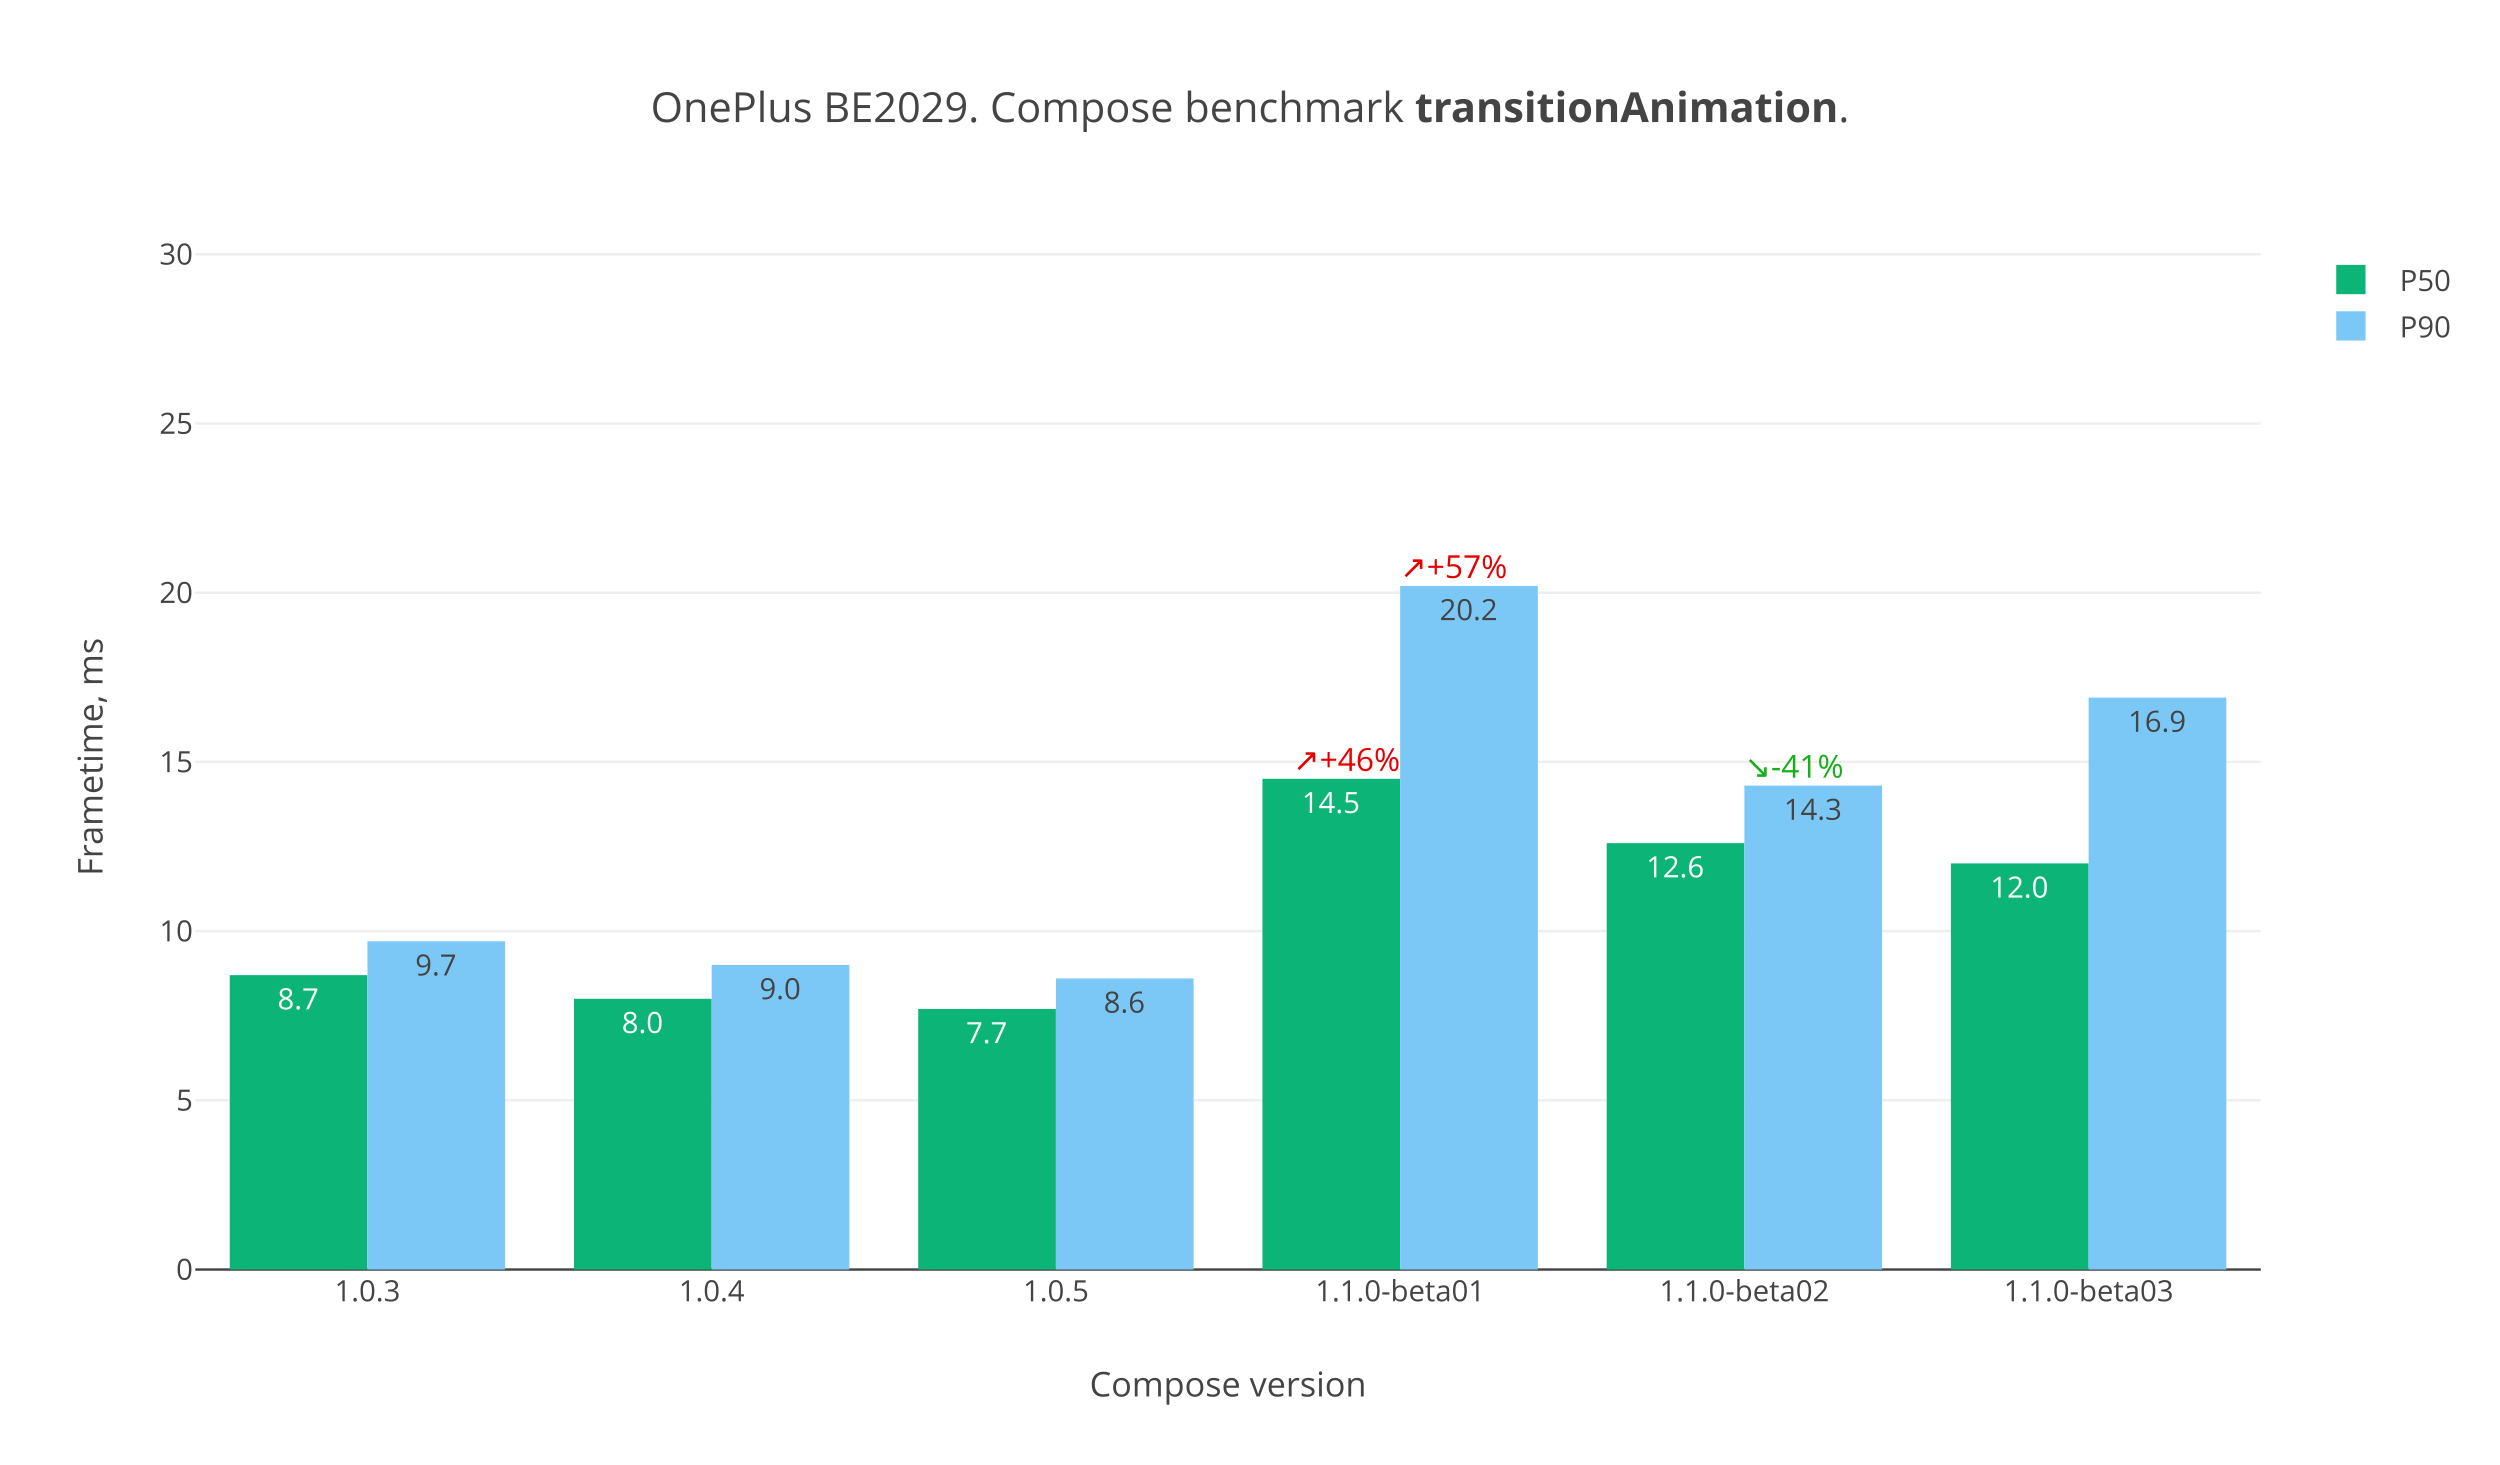
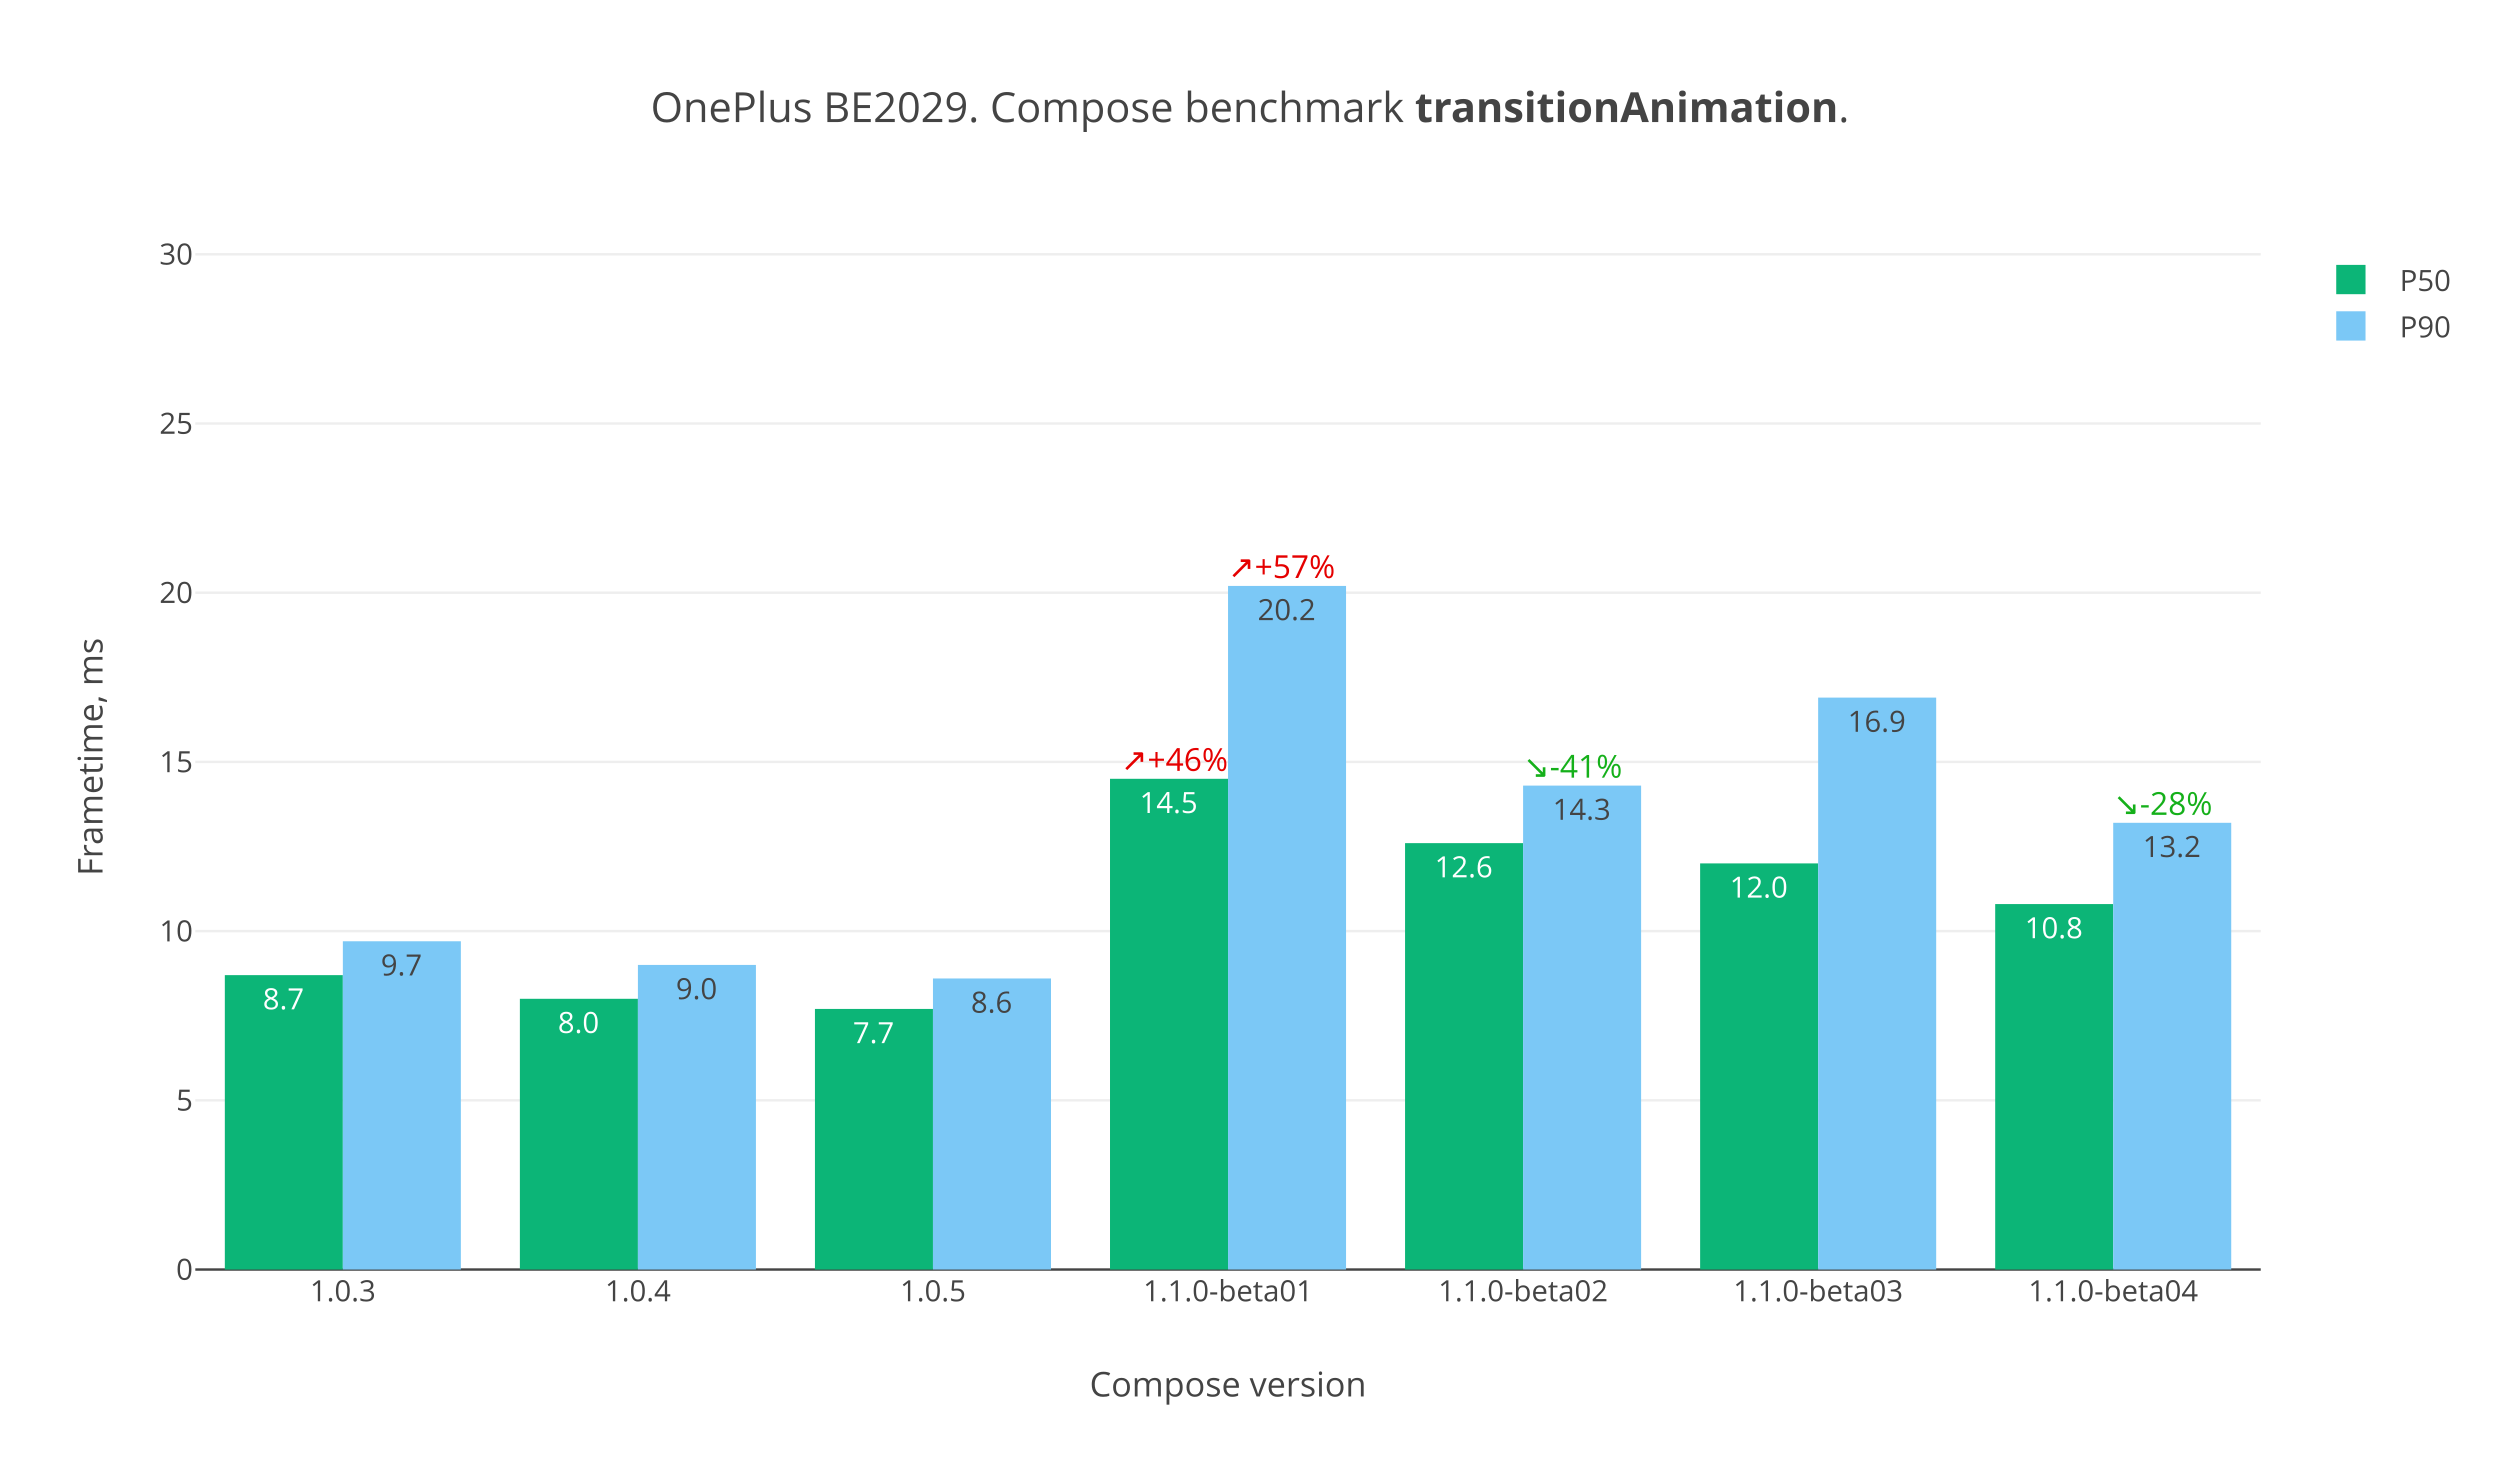
<svg xmlns="http://www.w3.org/2000/svg" class="main-svg" width="1024" height="600" style="" viewBox="0 0 1024 600">
  <rect x="0" y="0" width="1024" height="600" style="fill: rgb(255, 255, 255); fill-opacity: 1;" />
-   <defs id="defs-3929f8">
+   <defs id="defs-912be5">
    <g class="clips">
-       <clipPath id="clip3929f8xyplot" class="plotclip">
+       <clipPath id="clip912be5xyplot" class="plotclip">
        <rect width="846" height="420" />
      </clipPath>
-       <clipPath class="axesclip" id="clip3929f8x">
+       <clipPath class="axesclip" id="clip912be5x">
        <rect x="80" y="0" width="846" height="600" />
      </clipPath>
-       <clipPath class="axesclip" id="clip3929f8y">
+       <clipPath class="axesclip" id="clip912be5y">
        <rect x="0" y="100" width="1024" height="420" />
      </clipPath>
-       <clipPath class="axesclip" id="clip3929f8xy">
+       <clipPath class="axesclip" id="clip912be5xy">
        <rect x="80" y="100" width="846" height="420" />
      </clipPath>
    </g>
    <g class="gradients" />
  </defs>
  <g class="bglayer" />
  <g class="layer-below">
    <g class="imagelayer" />
    <g class="shapelayer" />
  </g>
  <g class="cartesianlayer">
    <g class="subplot xy">
      <g class="layer-subplot">
        <g class="shapelayer" />
        <g class="imagelayer" />
      </g>
      <g class="gridlayer">
        <g class="x" />
        <g class="y">
          <path class="ygrid crisp" transform="translate(0,450.69)" d="M80,0h846" style="stroke: rgb(238, 238, 238); stroke-opacity: 1; stroke-width: 1px;" />
          <path class="ygrid crisp" transform="translate(0,381.39)" d="M80,0h846" style="stroke: rgb(238, 238, 238); stroke-opacity: 1; stroke-width: 1px;" />
          <path class="ygrid crisp" transform="translate(0,312.08)" d="M80,0h846" style="stroke: rgb(238, 238, 238); stroke-opacity: 1; stroke-width: 1px;" />
          <path class="ygrid crisp" transform="translate(0,242.77)" d="M80,0h846" style="stroke: rgb(238, 238, 238); stroke-opacity: 1; stroke-width: 1px;" />
          <path class="ygrid crisp" transform="translate(0,173.47)" d="M80,0h846" style="stroke: rgb(238, 238, 238); stroke-opacity: 1; stroke-width: 1px;" />
          <path class="ygrid crisp" transform="translate(0,104.16)" d="M80,0h846" style="stroke: rgb(238, 238, 238); stroke-opacity: 1; stroke-width: 1px;" />
        </g>
      </g>
      <g class="zerolinelayer">
        <path class="yzl zl crisp" transform="translate(0,520)" d="M80,0h846" style="stroke: rgb(68, 68, 68); stroke-opacity: 1; stroke-width: 1px;" />
      </g>
      <path class="xlines-below" />
      <path class="ylines-below" />
      <g class="overlines-below" />
      <g class="xaxislayer-below" />
      <g class="yaxislayer-below" />
      <g class="overaxes-below" />
-       <g class="plot" transform="translate(80,100)" clip-path="url('#clip3929f8xyplot')">
+       <g class="plot" transform="translate(80,100)" clip-path="url('#clip912be5xyplot')">
        <g class="barlayer mlayer">
          <g class="trace bars" style="opacity: 1;">
            <g class="points">
              <g class="point">
-                 <path d="M14.1,420V299.41H70.5V420Z" style="vector-effect: non-scaling-stroke; opacity: 1; stroke-width: 0px; fill: rgb(12, 181, 119); fill-opacity: 1;" />
-                 <text class="bartext bartext-inside" text-anchor="middle" data-notex="1" x="0" y="0" style="font-family: 'Open Sans', verdana, arial, sans-serif; font-size: 12px; fill: rgb(255, 255, 255); fill-opacity: 1; white-space: pre;" transform="translate(42.13594,313.41)">8.7</text>
-               </g>
-               <g class="point">
-                 <path d="M155.1,420V309.11H211.5V420Z" style="vector-effect: non-scaling-stroke; opacity: 1; stroke-width: 0px; fill: rgb(12, 181, 119); fill-opacity: 1;" />
-                 <text class="bartext bartext-inside" text-anchor="middle" data-notex="1" x="0" y="0" style="font-family: 'Open Sans', verdana, arial, sans-serif; font-size: 12px; fill: rgb(255, 255, 255); fill-opacity: 1; white-space: pre;" transform="translate(183.1359,323.11)">8.0</text>
-               </g>
-               <g class="point">
-                 <path d="M296.1,420V313.27H352.5V420Z" style="vector-effect: non-scaling-stroke; opacity: 1; stroke-width: 0px; fill: rgb(12, 181, 119); fill-opacity: 1;" />
-                 <text class="bartext bartext-inside" text-anchor="middle" data-notex="1" x="0" y="0" style="font-family: 'Open Sans', verdana, arial, sans-serif; font-size: 12px; fill: rgb(255, 255, 255); fill-opacity: 1; white-space: pre;" transform="translate(324.1359,327.27)">7.7</text>
-               </g>
-               <g class="point">
-                 <path d="M437.1,420V219.01H493.5V420Z" style="vector-effect: non-scaling-stroke; opacity: 1; stroke-width: 0px; fill: rgb(12, 181, 119); fill-opacity: 1;" />
-                 <text class="bartext bartext-inside" text-anchor="middle" data-notex="1" x="0" y="0" style="font-family: 'Open Sans', verdana, arial, sans-serif; font-size: 12px; fill: rgb(255, 255, 255); fill-opacity: 1; white-space: pre;" transform="translate(465.1359,233.01)">14.5</text>
-               </g>
-               <g class="point">
-                 <path d="M578.1,420V245.35H634.5V420Z" style="vector-effect: non-scaling-stroke; opacity: 1; stroke-width: 0px; fill: rgb(12, 181, 119); fill-opacity: 1;" />
-                 <text class="bartext bartext-inside" text-anchor="middle" data-notex="1" x="0" y="0" style="font-family: 'Open Sans', verdana, arial, sans-serif; font-size: 12px; fill: rgb(255, 255, 255); fill-opacity: 1; white-space: pre;" transform="translate(606.1359,259.35)">12.6</text>
-               </g>
-               <g class="point">
-                 <path d="M719.1,420V253.66H775.5V420Z" style="vector-effect: non-scaling-stroke; opacity: 1; stroke-width: 0px; fill: rgb(12, 181, 119); fill-opacity: 1;" />
-                 <text class="bartext bartext-inside" text-anchor="middle" data-notex="1" x="0" y="0" style="font-family: 'Open Sans', verdana, arial, sans-serif; font-size: 12px; fill: rgb(255, 255, 255); fill-opacity: 1; white-space: pre;" transform="translate(747.1359,267.66)">12.0</text>
+                 <path d="M12.09,420V299.41H60.43V420Z" style="vector-effect: non-scaling-stroke; opacity: 1; stroke-width: 0px; fill: rgb(12, 181, 119); fill-opacity: 1;" />
+                 <text class="bartext bartext-inside" text-anchor="middle" data-notex="1" x="0" y="0" style="font-family: 'Open Sans', verdana, arial, sans-serif; font-size: 12px; fill: rgb(255, 255, 255); fill-opacity: 1; white-space: pre;" transform="translate(36.09594,313.41)">8.7</text>
+               </g>
+               <g class="point">
+                 <path d="M132.94,420V309.11H181.29V420Z" style="vector-effect: non-scaling-stroke; opacity: 1; stroke-width: 0px; fill: rgb(12, 181, 119); fill-opacity: 1;" />
+                 <text class="bartext bartext-inside" text-anchor="middle" data-notex="1" x="0" y="0" style="font-family: 'Open Sans', verdana, arial, sans-serif; font-size: 12px; fill: rgb(255, 255, 255); fill-opacity: 1; white-space: pre;" transform="translate(156.9509,323.11)">8.0</text>
+               </g>
+               <g class="point">
+                 <path d="M253.8,420V313.27H302.14V420Z" style="vector-effect: non-scaling-stroke; opacity: 1; stroke-width: 0px; fill: rgb(12, 181, 119); fill-opacity: 1;" />
+                 <text class="bartext bartext-inside" text-anchor="middle" data-notex="1" x="0" y="0" style="font-family: 'Open Sans', verdana, arial, sans-serif; font-size: 12px; fill: rgb(255, 255, 255); fill-opacity: 1; white-space: pre;" transform="translate(277.8059,327.27)">7.7</text>
+               </g>
+               <g class="point">
+                 <path d="M374.66,420V219.01H423V420Z" style="vector-effect: non-scaling-stroke; opacity: 1; stroke-width: 0px; fill: rgb(12, 181, 119); fill-opacity: 1;" />
+                 <text class="bartext bartext-inside" text-anchor="middle" data-notex="1" x="0" y="0" style="font-family: 'Open Sans', verdana, arial, sans-serif; font-size: 12px; fill: rgb(255, 255, 255); fill-opacity: 1; white-space: pre;" transform="translate(398.6659,233.01)">14.5</text>
+               </g>
+               <g class="point">
+                 <path d="M495.51,420V245.35H543.86V420Z" style="vector-effect: non-scaling-stroke; opacity: 1; stroke-width: 0px; fill: rgb(12, 181, 119); fill-opacity: 1;" />
+                 <text class="bartext bartext-inside" text-anchor="middle" data-notex="1" x="0" y="0" style="font-family: 'Open Sans', verdana, arial, sans-serif; font-size: 12px; fill: rgb(255, 255, 255); fill-opacity: 1; white-space: pre;" transform="translate(519.5209,259.35)">12.6</text>
+               </g>
+               <g class="point">
+                 <path d="M616.37,420V253.66H664.71V420Z" style="vector-effect: non-scaling-stroke; opacity: 1; stroke-width: 0px; fill: rgb(12, 181, 119); fill-opacity: 1;" />
+                 <text class="bartext bartext-inside" text-anchor="middle" data-notex="1" x="0" y="0" style="font-family: 'Open Sans', verdana, arial, sans-serif; font-size: 12px; fill: rgb(255, 255, 255); fill-opacity: 1; white-space: pre;" transform="translate(640.3759,267.66)">12.0</text>
+               </g>
+               <g class="point">
+                 <path d="M737.23,420V270.3H785.57V420Z" style="vector-effect: non-scaling-stroke; opacity: 1; stroke-width: 0px; fill: rgb(12, 181, 119); fill-opacity: 1;" />
+                 <text class="bartext bartext-inside" text-anchor="middle" data-notex="1" x="0" y="0" style="font-family: 'Open Sans', verdana, arial, sans-serif; font-size: 12px; fill: rgb(255, 255, 255); fill-opacity: 1; white-space: pre;" transform="translate(761.2359,284.3)">10.8</text>
              </g>
            </g>
          </g>
          <g class="trace bars" style="opacity: 1;">
            <g class="points">
              <g class="point">
-                 <path d="M70.5,420V285.54H126.9V420Z" style="vector-effect: non-scaling-stroke; opacity: 1; stroke-width: 0px; fill: rgb(123, 200, 246); fill-opacity: 1;" />
-                 <text class="bartext bartext-inside" text-anchor="middle" data-notex="1" x="0" y="0" style="font-family: 'Open Sans', verdana, arial, sans-serif; font-size: 12px; fill: rgb(68, 68, 68); fill-opacity: 1; white-space: pre;" transform="translate(98.53594,299.54)">9.7</text>
-               </g>
-               <g class="point">
-                 <path d="M211.5,420V295.25H267.9V420Z" style="vector-effect: non-scaling-stroke; opacity: 1; stroke-width: 0px; fill: rgb(123, 200, 246); fill-opacity: 1;" />
-                 <text class="bartext bartext-inside" text-anchor="middle" data-notex="1" x="0" y="0" style="font-family: 'Open Sans', verdana, arial, sans-serif; font-size: 12px; fill: rgb(68, 68, 68); fill-opacity: 1; white-space: pre;" transform="translate(239.5359,309.25)">9.0</text>
-               </g>
-               <g class="point">
-                 <path d="M352.5,420V300.79H408.9V420Z" style="vector-effect: non-scaling-stroke; opacity: 1; stroke-width: 0px; fill: rgb(123, 200, 246); fill-opacity: 1;" />
-                 <text class="bartext bartext-inside" text-anchor="middle" data-notex="1" x="0" y="0" style="font-family: 'Open Sans', verdana, arial, sans-serif; font-size: 12px; fill: rgb(68, 68, 68); fill-opacity: 1; white-space: pre;" transform="translate(380.5359,314.79)">8.6</text>
-               </g>
-               <g class="point">
-                 <path d="M493.5,420V140H549.9V420Z" style="vector-effect: non-scaling-stroke; opacity: 1; stroke-width: 0px; fill: rgb(123, 200, 246); fill-opacity: 1;" />
-                 <text class="bartext bartext-inside" text-anchor="middle" data-notex="1" x="0" y="0" style="font-family: 'Open Sans', verdana, arial, sans-serif; font-size: 12px; fill: rgb(68, 68, 68); fill-opacity: 1; white-space: pre;" transform="translate(521.5359,154)">20.2</text>
-               </g>
-               <g class="point">
-                 <path d="M634.5,420V221.78H690.9V420Z" style="vector-effect: non-scaling-stroke; opacity: 1; stroke-width: 0px; fill: rgb(123, 200, 246); fill-opacity: 1;" />
-                 <text class="bartext bartext-inside" text-anchor="middle" data-notex="1" x="0" y="0" style="font-family: 'Open Sans', verdana, arial, sans-serif; font-size: 12px; fill: rgb(68, 68, 68); fill-opacity: 1; white-space: pre;" transform="translate(662.5359,235.78)">14.3</text>
-               </g>
-               <g class="point">
-                 <path d="M775.5,420V185.74H831.9V420Z" style="vector-effect: non-scaling-stroke; opacity: 1; stroke-width: 0px; fill: rgb(123, 200, 246); fill-opacity: 1;" />
-                 <text class="bartext bartext-inside" text-anchor="middle" data-notex="1" x="0" y="0" style="font-family: 'Open Sans', verdana, arial, sans-serif; font-size: 12px; fill: rgb(68, 68, 68); fill-opacity: 1; white-space: pre;" transform="translate(803.5359,199.74)">16.9</text>
+                 <path d="M60.43,420V285.54H108.77V420Z" style="vector-effect: non-scaling-stroke; opacity: 1; stroke-width: 0px; fill: rgb(123, 200, 246); fill-opacity: 1;" />
+                 <text class="bartext bartext-inside" text-anchor="middle" data-notex="1" x="0" y="0" style="font-family: 'Open Sans', verdana, arial, sans-serif; font-size: 12px; fill: rgb(68, 68, 68); fill-opacity: 1; white-space: pre;" transform="translate(84.43594,299.54)">9.7</text>
+               </g>
+               <g class="point">
+                 <path d="M181.29,420V295.25H229.63V420Z" style="vector-effect: non-scaling-stroke; opacity: 1; stroke-width: 0px; fill: rgb(123, 200, 246); fill-opacity: 1;" />
+                 <text class="bartext bartext-inside" text-anchor="middle" data-notex="1" x="0" y="0" style="font-family: 'Open Sans', verdana, arial, sans-serif; font-size: 12px; fill: rgb(68, 68, 68); fill-opacity: 1; white-space: pre;" transform="translate(205.2959,309.25)">9.0</text>
+               </g>
+               <g class="point">
+                 <path d="M302.14,420V300.79H350.49V420Z" style="vector-effect: non-scaling-stroke; opacity: 1; stroke-width: 0px; fill: rgb(123, 200, 246); fill-opacity: 1;" />
+                 <text class="bartext bartext-inside" text-anchor="middle" data-notex="1" x="0" y="0" style="font-family: 'Open Sans', verdana, arial, sans-serif; font-size: 12px; fill: rgb(68, 68, 68); fill-opacity: 1; white-space: pre;" transform="translate(326.1509,314.79)">8.6</text>
+               </g>
+               <g class="point">
+                 <path d="M423,420V140H471.34V420Z" style="vector-effect: non-scaling-stroke; opacity: 1; stroke-width: 0px; fill: rgb(123, 200, 246); fill-opacity: 1;" />
+                 <text class="bartext bartext-inside" text-anchor="middle" data-notex="1" x="0" y="0" style="font-family: 'Open Sans', verdana, arial, sans-serif; font-size: 12px; fill: rgb(68, 68, 68); fill-opacity: 1; white-space: pre;" transform="translate(447.0059,154)">20.2</text>
+               </g>
+               <g class="point">
+                 <path d="M543.86,420V221.78H592.2V420Z" style="vector-effect: non-scaling-stroke; opacity: 1; stroke-width: 0px; fill: rgb(123, 200, 246); fill-opacity: 1;" />
+                 <text class="bartext bartext-inside" text-anchor="middle" data-notex="1" x="0" y="0" style="font-family: 'Open Sans', verdana, arial, sans-serif; font-size: 12px; fill: rgb(68, 68, 68); fill-opacity: 1; white-space: pre;" transform="translate(567.8659,235.78)">14.3</text>
+               </g>
+               <g class="point">
+                 <path d="M664.71,420V185.74H713.06V420Z" style="vector-effect: non-scaling-stroke; opacity: 1; stroke-width: 0px; fill: rgb(123, 200, 246); fill-opacity: 1;" />
+                 <text class="bartext bartext-inside" text-anchor="middle" data-notex="1" x="0" y="0" style="font-family: 'Open Sans', verdana, arial, sans-serif; font-size: 12px; fill: rgb(68, 68, 68); fill-opacity: 1; white-space: pre;" transform="translate(688.7209,199.74)">16.9</text>
+               </g>
+               <g class="point">
+                 <path d="M785.57,420V237.03H833.91V420Z" style="vector-effect: non-scaling-stroke; opacity: 1; stroke-width: 0px; fill: rgb(123, 200, 246); fill-opacity: 1;" />
+                 <text class="bartext bartext-inside" text-anchor="middle" data-notex="1" x="0" y="0" style="font-family: 'Open Sans', verdana, arial, sans-serif; font-size: 12px; fill: rgb(68, 68, 68); fill-opacity: 1; white-space: pre;" transform="translate(809.5759,251.03)">13.2</text>
              </g>
            </g>
          </g>
        </g>
        <g class="scatterlayer mlayer">
-           <g class="trace scatter trace62a3f0" style="stroke-miterlimit: 2; opacity: 1;">
+           <g class="trace scatter traceaed987" style="stroke-miterlimit: 2; opacity: 1;">
            <g class="fills" />
            <g class="errorbars" />
            <g class="lines" />
            <g class="points" />
            <g class="text">
              <g class="textpoint" />
              <g class="textpoint" />
              <g class="textpoint" />
              <g class="textpoint" transform="translate(0,-3.25)">
-                 <text x="493.5" y="219.01" text-anchor="end" style="font-family: 'Open Sans', verdana, arial, sans-serif; font-size: 13px; fill: rgb(229, 0, 0); fill-opacity: 1; white-space: pre;">↗+46%</text>
-               </g>
-               <g class="textpoint" />
-               <g class="textpoint" />
-             </g>
-           </g>
-           <g class="trace scatter trace1ccc2a" style="stroke-miterlimit: 2; opacity: 1;">
+                 <text x="423" y="219.01" text-anchor="end" style="font-family: 'Open Sans', verdana, arial, sans-serif; font-size: 13px; fill: rgb(229, 0, 0); fill-opacity: 1; white-space: pre;">↗+46%</text>
+               </g>
+               <g class="textpoint" />
+               <g class="textpoint" />
+               <g class="textpoint" />
+             </g>
+           </g>
+           <g class="trace scatter tracefb6597" style="stroke-miterlimit: 2; opacity: 1;">
            <g class="fills" />
            <g class="errorbars" />
            <g class="lines" />
            <g class="points" />
            <g class="text">
              <g class="textpoint" />
              <g class="textpoint" />
              <g class="textpoint" />
              <g class="textpoint" transform="translate(0,-3.25)">
-                 <text x="493.5" y="140" text-anchor="start" style="font-family: 'Open Sans', verdana, arial, sans-serif; font-size: 13px; fill: rgb(229, 0, 0); fill-opacity: 1; white-space: pre;">↗+57%</text>
-               </g>
-               <g class="textpoint" transform="translate(0,-3.25)">
-                 <text x="634.5" y="221.78" text-anchor="start" style="font-family: 'Open Sans', verdana, arial, sans-serif; font-size: 13px; fill: rgb(21, 176, 26); fill-opacity: 1; white-space: pre;">↘-41%</text>
-               </g>
-               <g class="textpoint" />
+                 <text x="423" y="140" text-anchor="start" style="font-family: 'Open Sans', verdana, arial, sans-serif; font-size: 13px; fill: rgb(229, 0, 0); fill-opacity: 1; white-space: pre;">↗+57%</text>
+               </g>
+               <g class="textpoint" transform="translate(0,-3.25)">
+                 <text x="543.86" y="221.78" text-anchor="start" style="font-family: 'Open Sans', verdana, arial, sans-serif; font-size: 13px; fill: rgb(21, 176, 26); fill-opacity: 1; white-space: pre;">↘-41%</text>
+               </g>
+               <g class="textpoint" />
+               <g class="textpoint" transform="translate(0,-3.25)">
+                 <text x="785.57" y="237.03" text-anchor="start" style="font-family: 'Open Sans', verdana, arial, sans-serif; font-size: 13px; fill: rgb(21, 176, 26); fill-opacity: 1; white-space: pre;">↘-28%</text>
+               </g>
            </g>
          </g>
        </g>
      </g>
      <g class="overplot" />
      <path class="xlines-above crisp" style="fill: none;" d="M0,0" />
      <path class="ylines-above crisp" style="fill: none;" d="M0,0" />
      <g class="overlines-above" />
      <g class="xaxislayer-above">
        <g class="xtick">
-           <text text-anchor="middle" x="0" y="533" transform="translate(150.5,0)" style="font-family: 'Open Sans', verdana, arial, sans-serif; font-size: 12px; fill: rgb(68, 68, 68); fill-opacity: 1; white-space: pre;">1.0.3</text>
-         </g>
-         <g class="xtick">
-           <text text-anchor="middle" x="0" y="533" transform="translate(291.5,0)" style="font-family: 'Open Sans', verdana, arial, sans-serif; font-size: 12px; fill: rgb(68, 68, 68); fill-opacity: 1; white-space: pre;">1.0.4</text>
-         </g>
-         <g class="xtick">
-           <text text-anchor="middle" x="0" y="533" transform="translate(432.5,0)" style="font-family: 'Open Sans', verdana, arial, sans-serif; font-size: 12px; fill: rgb(68, 68, 68); fill-opacity: 1; white-space: pre;">1.0.5</text>
-         </g>
-         <g class="xtick">
-           <text text-anchor="middle" x="0" y="533" transform="translate(573.5,0)" style="font-family: 'Open Sans', verdana, arial, sans-serif; font-size: 12px; fill: rgb(68, 68, 68); fill-opacity: 1; white-space: pre;">1.1.0-beta01</text>
-         </g>
-         <g class="xtick">
-           <text text-anchor="middle" x="0" y="533" transform="translate(714.5,0)" style="font-family: 'Open Sans', verdana, arial, sans-serif; font-size: 12px; fill: rgb(68, 68, 68); fill-opacity: 1; white-space: pre;">1.1.0-beta02</text>
-         </g>
-         <g class="xtick">
-           <text text-anchor="middle" x="0" y="533" transform="translate(855.5,0)" style="font-family: 'Open Sans', verdana, arial, sans-serif; font-size: 12px; fill: rgb(68, 68, 68); fill-opacity: 1; white-space: pre;">1.1.0-beta03</text>
+           <text text-anchor="middle" x="0" y="533" transform="translate(140.43,0)" style="font-family: 'Open Sans', verdana, arial, sans-serif; font-size: 12px; fill: rgb(68, 68, 68); fill-opacity: 1; white-space: pre;">1.0.3</text>
+         </g>
+         <g class="xtick">
+           <text text-anchor="middle" x="0" y="533" transform="translate(261.29,0)" style="font-family: 'Open Sans', verdana, arial, sans-serif; font-size: 12px; fill: rgb(68, 68, 68); fill-opacity: 1; white-space: pre;">1.0.4</text>
+         </g>
+         <g class="xtick">
+           <text text-anchor="middle" x="0" y="533" transform="translate(382.14,0)" style="font-family: 'Open Sans', verdana, arial, sans-serif; font-size: 12px; fill: rgb(68, 68, 68); fill-opacity: 1; white-space: pre;">1.0.5</text>
+         </g>
+         <g class="xtick">
+           <text text-anchor="middle" x="0" y="533" transform="translate(503,0)" style="font-family: 'Open Sans', verdana, arial, sans-serif; font-size: 12px; fill: rgb(68, 68, 68); fill-opacity: 1; white-space: pre;">1.1.0-beta01</text>
+         </g>
+         <g class="xtick">
+           <text text-anchor="middle" x="0" y="533" transform="translate(623.86,0)" style="font-family: 'Open Sans', verdana, arial, sans-serif; font-size: 12px; fill: rgb(68, 68, 68); fill-opacity: 1; white-space: pre;">1.1.0-beta02</text>
+         </g>
+         <g class="xtick">
+           <text text-anchor="middle" x="0" y="533" transform="translate(744.71,0)" style="font-family: 'Open Sans', verdana, arial, sans-serif; font-size: 12px; fill: rgb(68, 68, 68); fill-opacity: 1; white-space: pre;">1.1.0-beta03</text>
+         </g>
+         <g class="xtick">
+           <text text-anchor="middle" x="0" y="533" transform="translate(865.57,0)" style="font-family: 'Open Sans', verdana, arial, sans-serif; font-size: 12px; fill: rgb(68, 68, 68); fill-opacity: 1; white-space: pre;">1.1.0-beta04</text>
        </g>
      </g>
      <g class="yaxislayer-above">
        <g class="ytick">
          <text text-anchor="end" x="79" y="4.2" transform="translate(0,520)" style="font-family: 'Open Sans', verdana, arial, sans-serif; font-size: 12px; fill: rgb(68, 68, 68); fill-opacity: 1; white-space: pre;">0</text>
        </g>
        <g class="ytick">
          <text text-anchor="end" x="79" y="4.2" transform="translate(0,450.69)" style="font-family: 'Open Sans', verdana, arial, sans-serif; font-size: 12px; fill: rgb(68, 68, 68); fill-opacity: 1; white-space: pre;">5</text>
        </g>
        <g class="ytick">
          <text text-anchor="end" x="79" y="4.2" transform="translate(0,381.39)" style="font-family: 'Open Sans', verdana, arial, sans-serif; font-size: 12px; fill: rgb(68, 68, 68); fill-opacity: 1; white-space: pre;">10</text>
        </g>
        <g class="ytick">
          <text text-anchor="end" x="79" y="4.2" transform="translate(0,312.08)" style="font-family: 'Open Sans', verdana, arial, sans-serif; font-size: 12px; fill: rgb(68, 68, 68); fill-opacity: 1; white-space: pre;">15</text>
        </g>
        <g class="ytick">
          <text text-anchor="end" x="79" y="4.2" transform="translate(0,242.77)" style="font-family: 'Open Sans', verdana, arial, sans-serif; font-size: 12px; fill: rgb(68, 68, 68); fill-opacity: 1; white-space: pre;">20</text>
        </g>
        <g class="ytick">
          <text text-anchor="end" x="79" y="4.2" transform="translate(0,173.47)" style="font-family: 'Open Sans', verdana, arial, sans-serif; font-size: 12px; fill: rgb(68, 68, 68); fill-opacity: 1; white-space: pre;">25</text>
        </g>
        <g class="ytick">
          <text text-anchor="end" x="79" y="4.2" transform="translate(0,104.16)" style="font-family: 'Open Sans', verdana, arial, sans-serif; font-size: 12px; fill: rgb(68, 68, 68); fill-opacity: 1; white-space: pre;">30</text>
        </g>
      </g>
      <g class="overaxes-above" />
    </g>
  </g>
  <g class="polarlayer" />
  <g class="ternarylayer" />
  <g class="geolayer" />
  <g class="funnelarealayer" />
  <g class="pielayer" />
  <g class="treemaplayer" />
  <g class="sunburstlayer" />
  <g class="glimages" />
-   <defs id="topdefs-3929f8">
+   <defs id="topdefs-912be5">
    <g class="clips" />
-     <clipPath id="legend3929f8">
+     <clipPath id="legend912be5">
      <rect width="69" height="48" x="0" y="0" />
    </clipPath>
  </defs>
  <g class="layer-above">
    <g class="imagelayer" />
    <g class="shapelayer" />
  </g>
  <g class="infolayer">
    <g class="legend" pointer-events="all" transform="translate(942.92,100)">
      <rect class="bg" shape-rendering="crispEdges" style="stroke: rgb(68, 68, 68); stroke-opacity: 1; fill: rgb(255, 255, 255); fill-opacity: 1; stroke-width: 0px;" width="69" height="48" x="0" y="0" />
-       <g class="scrollbox" transform="" clip-path="url('#legend3929f8')">
+       <g class="scrollbox" transform="" clip-path="url('#legend912be5')">
        <g class="groups">
          <g class="traces" style="opacity: 1;" transform="translate(0,14.5)">
            <text class="legendtext" text-anchor="start" x="40" y="4.68" style="font-family: 'Open Sans', verdana, arial, sans-serif; font-size: 12px; fill: rgb(68, 68, 68); fill-opacity: 1; white-space: pre;">P50</text>
            <g class="layers" style="opacity: 1;">
              <g class="legendfill" />
              <g class="legendlines" />
              <g class="legendsymbols">
                <g class="legendpoints">
                  <path class="legendundefined" d="M6,6H-6V-6H6Z" transform="translate(20,0)" style="stroke-width: 0px; fill: rgb(12, 181, 119); fill-opacity: 1;" />
                </g>
              </g>
            </g>
            <rect class="legendtoggle" x="0" y="-9.5" width="63.688" height="19" style="fill: rgb(0, 0, 0); fill-opacity: 0;" />
          </g>
          <g class="traces" style="opacity: 1;" transform="translate(0,33.5)">
            <text class="legendtext" text-anchor="start" x="40" y="4.68" style="font-family: 'Open Sans', verdana, arial, sans-serif; font-size: 12px; fill: rgb(68, 68, 68); fill-opacity: 1; white-space: pre;">P90</text>
            <g class="layers" style="opacity: 1;">
              <g class="legendfill" />
              <g class="legendlines" />
              <g class="legendsymbols">
                <g class="legendpoints">
                  <path class="legendundefined" d="M6,6H-6V-6H6Z" transform="translate(20,0)" style="stroke-width: 0px; fill: rgb(123, 200, 246); fill-opacity: 1;" />
                </g>
              </g>
            </g>
            <rect class="legendtoggle" x="0" y="-9.5" width="63.688" height="19" style="fill: rgb(0, 0, 0); fill-opacity: 0;" />
          </g>
        </g>
      </g>
      <rect class="scrollbar" rx="20" ry="3" width="0" height="0" style="fill: rgb(128, 139, 164); fill-opacity: 1;" x="0" y="0" />
    </g>
    <g class="g-gtitle">
      <text class="gtitle" x="512" y="50" text-anchor="middle" dy="0em" style="font-family: 'Open Sans', verdana, arial, sans-serif; font-size: 17px; fill: rgb(68, 68, 68); opacity: 1; font-weight: normal; white-space: pre;">OnePlus BE2029. Compose benchmark <tspan style="font-weight:bold">transitionAnimation</tspan>.</text>
    </g>
    <g class="g-xtitle">
      <text class="xtitle" x="503" y="572" text-anchor="middle" style="font-family: 'Open Sans', verdana, arial, sans-serif; font-size: 14px; fill: rgb(68, 68, 68); opacity: 1; font-weight: normal; white-space: pre;">Compose version</text>
    </g>
    <g class="g-ytitle">
      <text class="ytitle" transform="rotate(-90,42,310)" x="42" y="310" text-anchor="middle" style="font-family: 'Open Sans', verdana, arial, sans-serif; font-size: 14px; fill: rgb(68, 68, 68); opacity: 1; font-weight: normal; white-space: pre;">Frametime, ms</text>
    </g>
  </g>
</svg>
